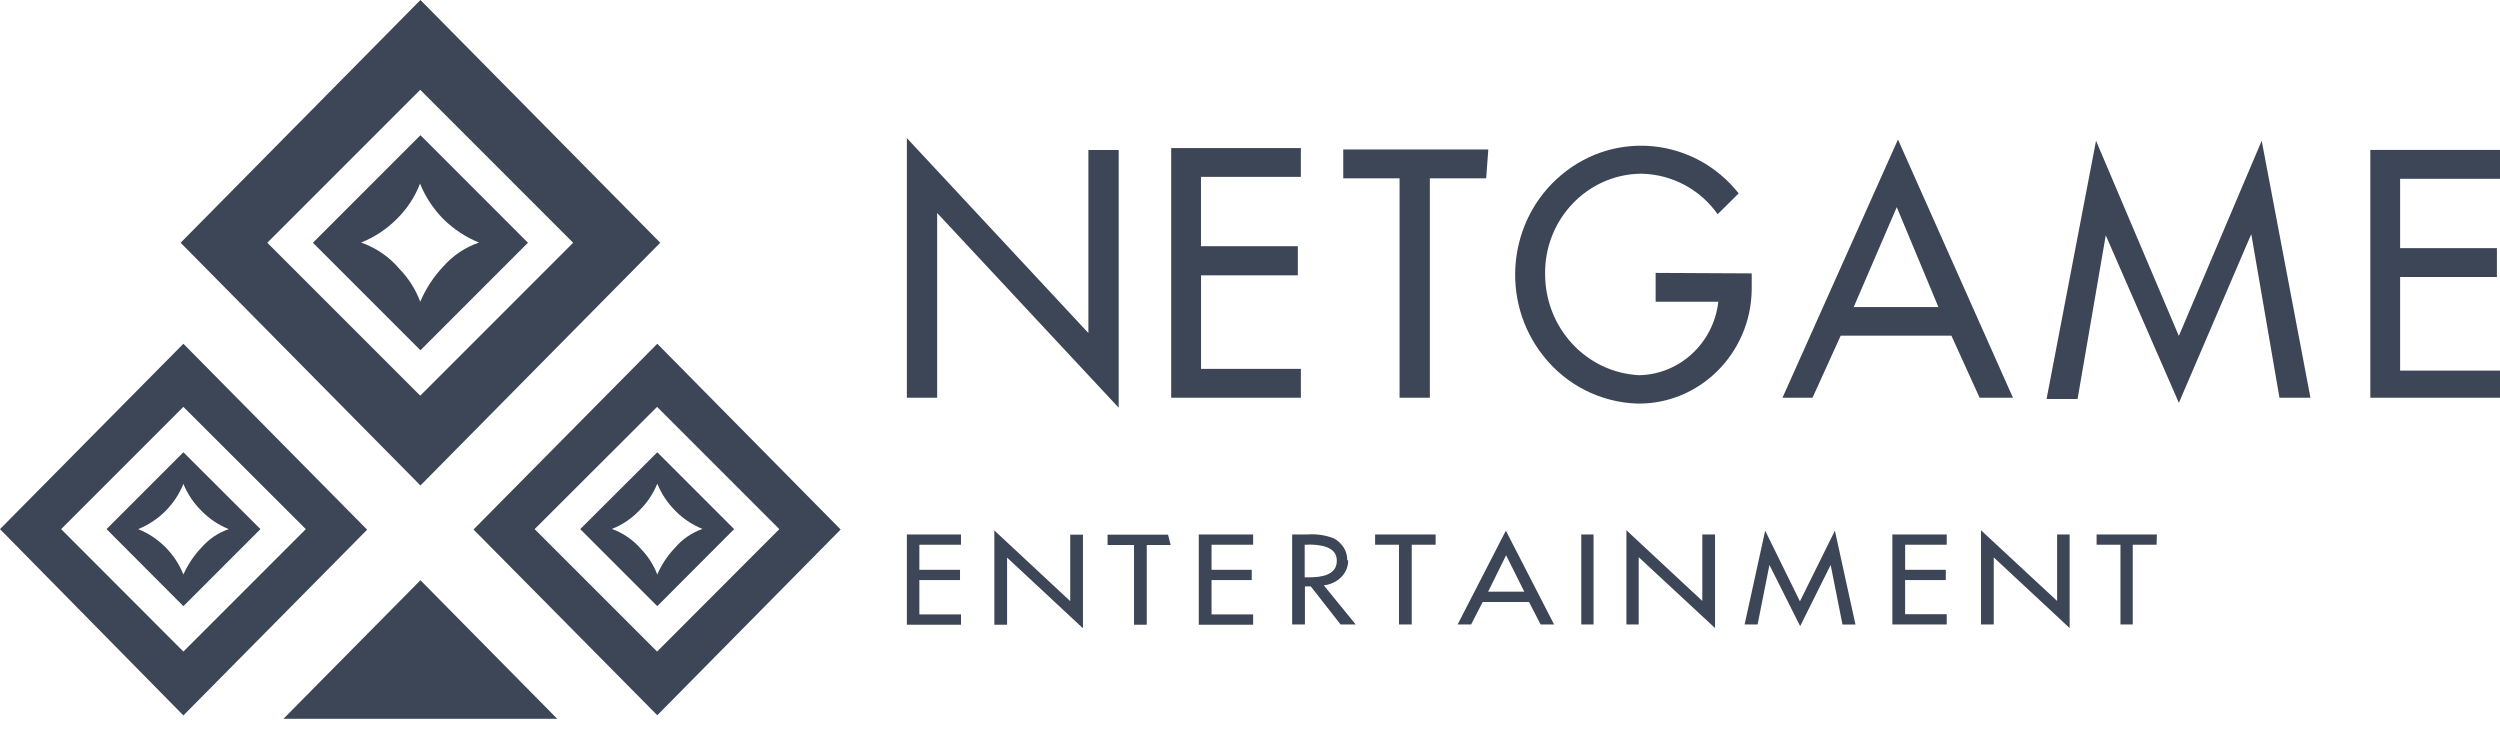
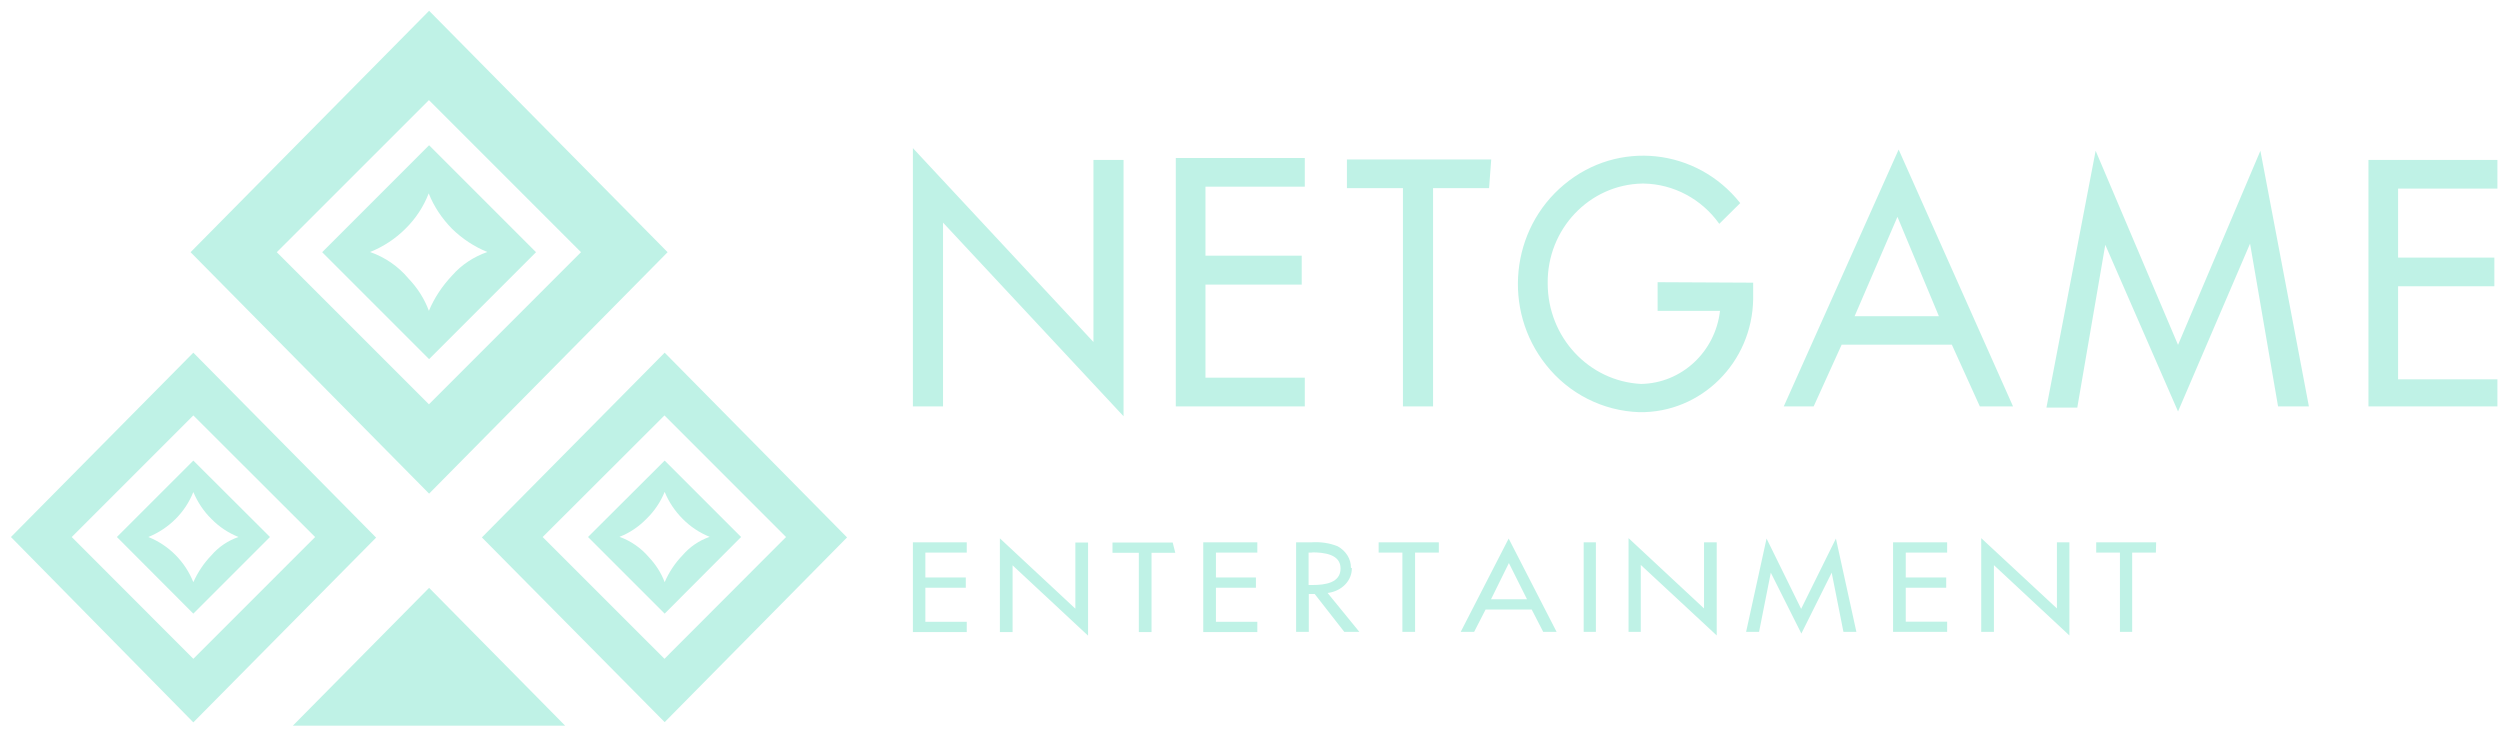
- <svg xmlns="http://www.w3.org/2000/svg" width="102" height="30" fill="none">
-   <path fill-rule="evenodd" clip-rule="evenodd" d="M7.37 9.904L17.154 0l9.784 9.904-9.784 9.904L7.37 9.904zm9.776-6.24l-6.24 6.24 6.24 6.24 6.239-6.24-6.24-6.24zm.008 1.853l-4.387 4.387 4.387 4.386 4.386-4.386-4.386-4.387zm.946 5.341a4.85 4.85 0 00-.954 1.452 3.872 3.872 0 00-.842-1.332 3.585 3.585 0 00-1.572-1.082 4.311 4.311 0 001.451-.955c.417-.409.746-.906.955-1.451.216.545.545 1.034.954 1.451.417.41.914.738 1.452.955a3.398 3.398 0 00-1.444.962zM7.482 14.025L0 21.588l7.482 7.602 7.498-7.578-7.498-7.587zm-4.988 7.563L7.482 16.6l4.996 4.988-4.996 4.996-4.988-4.996zm24.323-7.563l-7.498 7.579 7.498 7.578 7.482-7.578-7.482-7.579zm-5.004 7.563l4.996-4.988 4.988 4.988-4.988 4.996-4.996-4.996zm5.004-3.136l-3.143 3.136 3.143 3.143 3.136-3.143-3.136-3.136zm.738 3.881a3.673 3.673 0 00-.738 1.107 3.06 3.06 0 00-.65-1.026 2.864 2.864 0 00-1.202-.834c.417-.16.794-.417 1.106-.738.321-.313.578-.69.746-1.107.169.417.425.794.738 1.107.313.32.69.57 1.107.738a2.58 2.58 0 00-1.107.753zm-23.208-.745l3.135-3.136 3.144 3.136-3.144 3.143-3.135-3.143zm3.135 1.852c.185-.409.433-.786.746-1.107a2.54 2.54 0 011.107-.745 3.229 3.229 0 01-1.107-.738 3.37 3.37 0 01-.746-1.107 3.333 3.333 0 01-1.844 1.845 3.322 3.322 0 011.844 1.852zm15.253 5.887l-5.581-5.654-5.59 5.654h11.171z" fill="#3D4656" />
-   <path d="M87.99 22.226h-.974v3.253h-.501v-3.253h-.974v-.42H88l-.01.42zm-7.165 3.253h.52v-2.738l3.096 2.884v-3.82h-.511v2.713l-3.106-2.884v3.845zm-1.399 0h-2.218v-3.674h2.218v.421H77.73v1.021h1.659v.421h-1.66v1.39h1.698v.421zm-5.98.069l1.245-2.498.482 2.43h.53l-.839-3.829-1.427 2.884-1.418-2.884-.839 3.828h.53l.483-2.429 1.254 2.498zm-6.587-.069h-.501v-3.845l3.096 2.884v-2.713h.52v3.82l-3.115-2.892v2.746zm-1.842-3.674h-.501v3.674h.501v-3.674zm-3.568.85l-.733 1.485h1.475l-.742-1.485zm1.408 2.824l-.473-.918h-1.89l-.473.918h-.55l1.968-3.828 1.968 3.828h-.55zM57.6 22.226h.974v-.42h-2.47v.42h.975v3.253h.52v-3.253zm-4.205 0h-.164v1.33h.164c.53 0 1.147-.094 1.147-.678 0-.583-.665-.66-1.186-.66l.039.008zm1.61.635c.01.515-.414.953-.993 1.022l1.302 1.596h-.617l-1.216-1.553h-.24v1.553h-.521v-3.674h.617c.376-.025.752.026 1.09.164.337.188.55.523.54.884l.038.008zm-6.095 2.627h2.218v-.42h-1.697v-1.4h1.64v-.42h-1.64v-1.022h1.697v-.42H48.91v3.682zm-1.148-3.253h-.974v3.253h-.52v-3.253h-1.08v-.421h2.468l.106.42zM37 25.488h2.209v-.42H37.51v-1.4h1.659v-.42H37.51v-1.022h1.698v-.42H37v3.682zm3.569 0h.52V22.75l3.096 2.884v-3.82h-.52v2.712l-3.096-2.884v3.846zM102 16.228h-5.291V6.118H102v1.178h-4.075v2.829h3.949v1.177h-3.949v3.818H102v1.108zm-13.102.208l2.954-6.885 1.15 6.677h1.264L92.277 5.743l-3.38 7.963-3.379-7.963L83.5 16.278h1.265l1.15-6.677 2.983 6.835zm-11.51-7.983l-1.757 4.076h3.457l-1.7-4.076zm3.38 7.775l-1.15-2.532H75.1l-1.149 2.532h-1.226l4.712-10.535 4.692 10.535h-1.361zM67.55 11.134v1.177h2.558c-.193 1.682-1.574 2.968-3.234 2.997-2.144-.109-3.833-1.919-3.833-4.125-.03-2.225 1.709-4.056 3.881-4.095h.058a3.888 3.888 0 013.1 1.652l.859-.85c-1.787-2.256-5.021-2.602-7.223-.763-2.201 1.83-2.539 5.144-.743 7.4a5.085 5.085 0 003.823 1.939c2.54.04 4.635-2.038 4.674-4.64v-.672l-3.92-.02zm-6.914-3.858h-2.298v8.952h-1.236V7.276h-2.297V6.099h5.918l-.087 1.177zm-12.85 8.952h5.29v-1.177h-4.074v-3.818h3.949v-1.187H49v-2.83h4.075V6.04h-5.29v10.19zm-10.786 0h1.236V8.69l7.406 7.944V6.119h-1.236v7.468L37 5.634v10.594z" fill="#3D4656" />
+ <svg xmlns="http://www.w3.org/2000/svg" width="90" height="27" viewBox="0 0 90 27" fill="none">
+   <path fill-rule="evenodd" clip-rule="evenodd" d="M6.861 9.079L15.448 0.388L24.034 9.079L15.448 17.771L6.861 9.079ZM15.441 3.604L9.965 9.079L15.441 14.555L20.916 9.079L15.441 3.604ZM15.447 5.229L11.598 9.079L15.447 12.929L19.297 9.079L15.447 5.229ZM16.278 9.916C15.926 10.289 15.637 10.719 15.44 11.19C15.279 10.754 15.025 10.36 14.701 10.022C14.335 9.586 13.864 9.262 13.322 9.072C13.801 8.882 14.237 8.593 14.596 8.234C14.962 7.875 15.25 7.439 15.433 6.961C15.623 7.439 15.912 7.868 16.271 8.234C16.637 8.593 17.073 8.882 17.545 9.072C17.059 9.241 16.616 9.529 16.278 9.916ZM6.96 12.696L0.394 19.333L6.96 26.005L13.54 19.354L6.96 12.696ZM2.583 19.333L6.96 14.955L11.345 19.333L6.96 23.717L2.583 19.333ZM23.928 12.696L17.348 19.347L23.928 25.997L30.494 19.347L23.928 12.696ZM19.536 19.333L23.921 14.955L28.298 19.333L23.921 23.717L19.536 19.333ZM23.928 16.581L21.169 19.332L23.928 22.091L26.68 19.332L23.928 16.581ZM24.575 19.987C24.301 20.269 24.083 20.599 23.928 20.958C23.801 20.62 23.604 20.318 23.358 20.057C23.076 19.727 22.71 19.473 22.302 19.326C22.668 19.185 22.999 18.959 23.273 18.678C23.555 18.404 23.78 18.073 23.928 17.707C24.076 18.073 24.301 18.404 24.575 18.678C24.85 18.959 25.181 19.178 25.547 19.326C25.167 19.459 24.836 19.684 24.575 19.987ZM4.208 19.332L6.96 16.581L9.719 19.332L6.96 22.091L4.208 19.332ZM6.96 20.958C7.122 20.599 7.34 20.269 7.615 19.987C7.875 19.684 8.213 19.459 8.586 19.332C8.22 19.185 7.889 18.967 7.615 18.685C7.333 18.411 7.115 18.08 6.96 17.714C6.665 18.453 6.08 19.03 5.341 19.332C6.08 19.628 6.665 20.219 6.96 20.958ZM20.346 26.125L15.448 21.163L10.542 26.125H20.346Z" fill="#BFF2E6" />
+   <path d="M77.612 19.893H76.758V22.748H76.318V19.893H75.463V19.524H77.621L77.612 19.893ZM71.324 22.748H71.781V20.345L74.498 22.876V19.524H74.049V21.904L71.324 19.373V22.748ZM70.097 22.748H68.15V19.524H70.097V19.893H68.607V20.789H70.063V21.158H68.607V22.379H70.097V22.748ZM64.849 22.808L65.941 20.616L66.364 22.748H66.83L66.093 19.388L64.841 21.919L63.596 19.388L62.86 22.748H63.326L63.749 20.616L64.849 22.808ZM59.068 22.748H58.628V19.373L61.345 21.904V19.524H61.802V22.876L59.068 20.337V22.748ZM57.452 19.524H57.012V22.748H57.452V19.524ZM54.32 20.27L53.677 21.573H54.972L54.32 20.27ZM55.556 22.748L55.141 21.942H53.482L53.068 22.748H52.585L54.312 19.388L56.038 22.748H55.556ZM50.943 19.893H51.798V19.524H49.631V19.893H50.486V22.748H50.943V19.893ZM47.253 19.893H47.109V21.06H47.253C47.718 21.06 48.26 20.978 48.26 20.465C48.26 19.953 47.676 19.885 47.219 19.885L47.253 19.893ZM48.666 20.45C48.675 20.902 48.302 21.286 47.794 21.347L48.937 22.748H48.395L47.329 21.384H47.117V22.748H46.66V19.524H47.202C47.532 19.501 47.862 19.546 48.158 19.667C48.455 19.833 48.641 20.126 48.633 20.443L48.666 20.45ZM43.317 22.755H45.264V22.386H43.774V21.158H45.213V20.789H43.774V19.893H45.264V19.524H43.317V22.755ZM42.31 19.9H41.455V22.755H40.998V19.9H40.05V19.531H42.217L42.31 19.9ZM32.864 22.755H34.803V22.386H33.313V21.158H34.769V20.789H33.313V19.893H34.803V19.524H32.864V22.755ZM35.996 22.755H36.453V20.352L39.17 22.883V19.531H38.713V21.912L35.996 19.381V22.755Z" fill="#BFF2E6" />
+   <path d="M89.907 14.63H85.264V5.757H89.907V6.79H86.331V9.273H89.797V10.306H86.331V13.657H89.907V14.63ZM78.409 14.812L81.002 8.77L82.01 14.63H83.12L81.374 5.428L78.409 12.416L75.443 5.428L73.672 14.673H74.782L75.79 8.813L78.409 14.812ZM68.308 7.806L66.766 11.383H69.8L68.308 7.806ZM71.274 14.63L70.266 12.407H66.3L65.292 14.63H64.216L68.351 5.384L72.469 14.63H71.274ZM59.674 10.159V11.192H61.92C61.75 12.668 60.538 13.796 59.081 13.822C57.2 13.727 55.717 12.138 55.717 10.202C55.692 8.249 57.217 6.643 59.123 6.608C59.14 6.608 59.157 6.608 59.174 6.608C60.25 6.626 61.259 7.164 61.894 8.058L62.648 7.311C61.081 5.332 58.242 5.028 56.31 6.643C54.378 8.249 54.082 11.157 55.658 13.136C56.48 14.178 57.708 14.794 59.013 14.838C61.242 14.873 63.08 13.05 63.114 10.766C63.114 10.688 63.114 10.61 63.114 10.532V10.176L59.674 10.159ZM53.607 6.773H51.59V14.63H50.506V6.773H48.489V5.74H53.684L53.607 6.773ZM42.329 14.63H46.973V13.596H43.397V10.245H46.862V9.204H43.397V6.721H46.973V5.688H42.329V14.63ZM32.864 14.63H33.949V8.014L40.448 14.985V5.757H39.364V12.312L32.864 5.332V14.63Z" fill="#BFF2E6" />
</svg>
